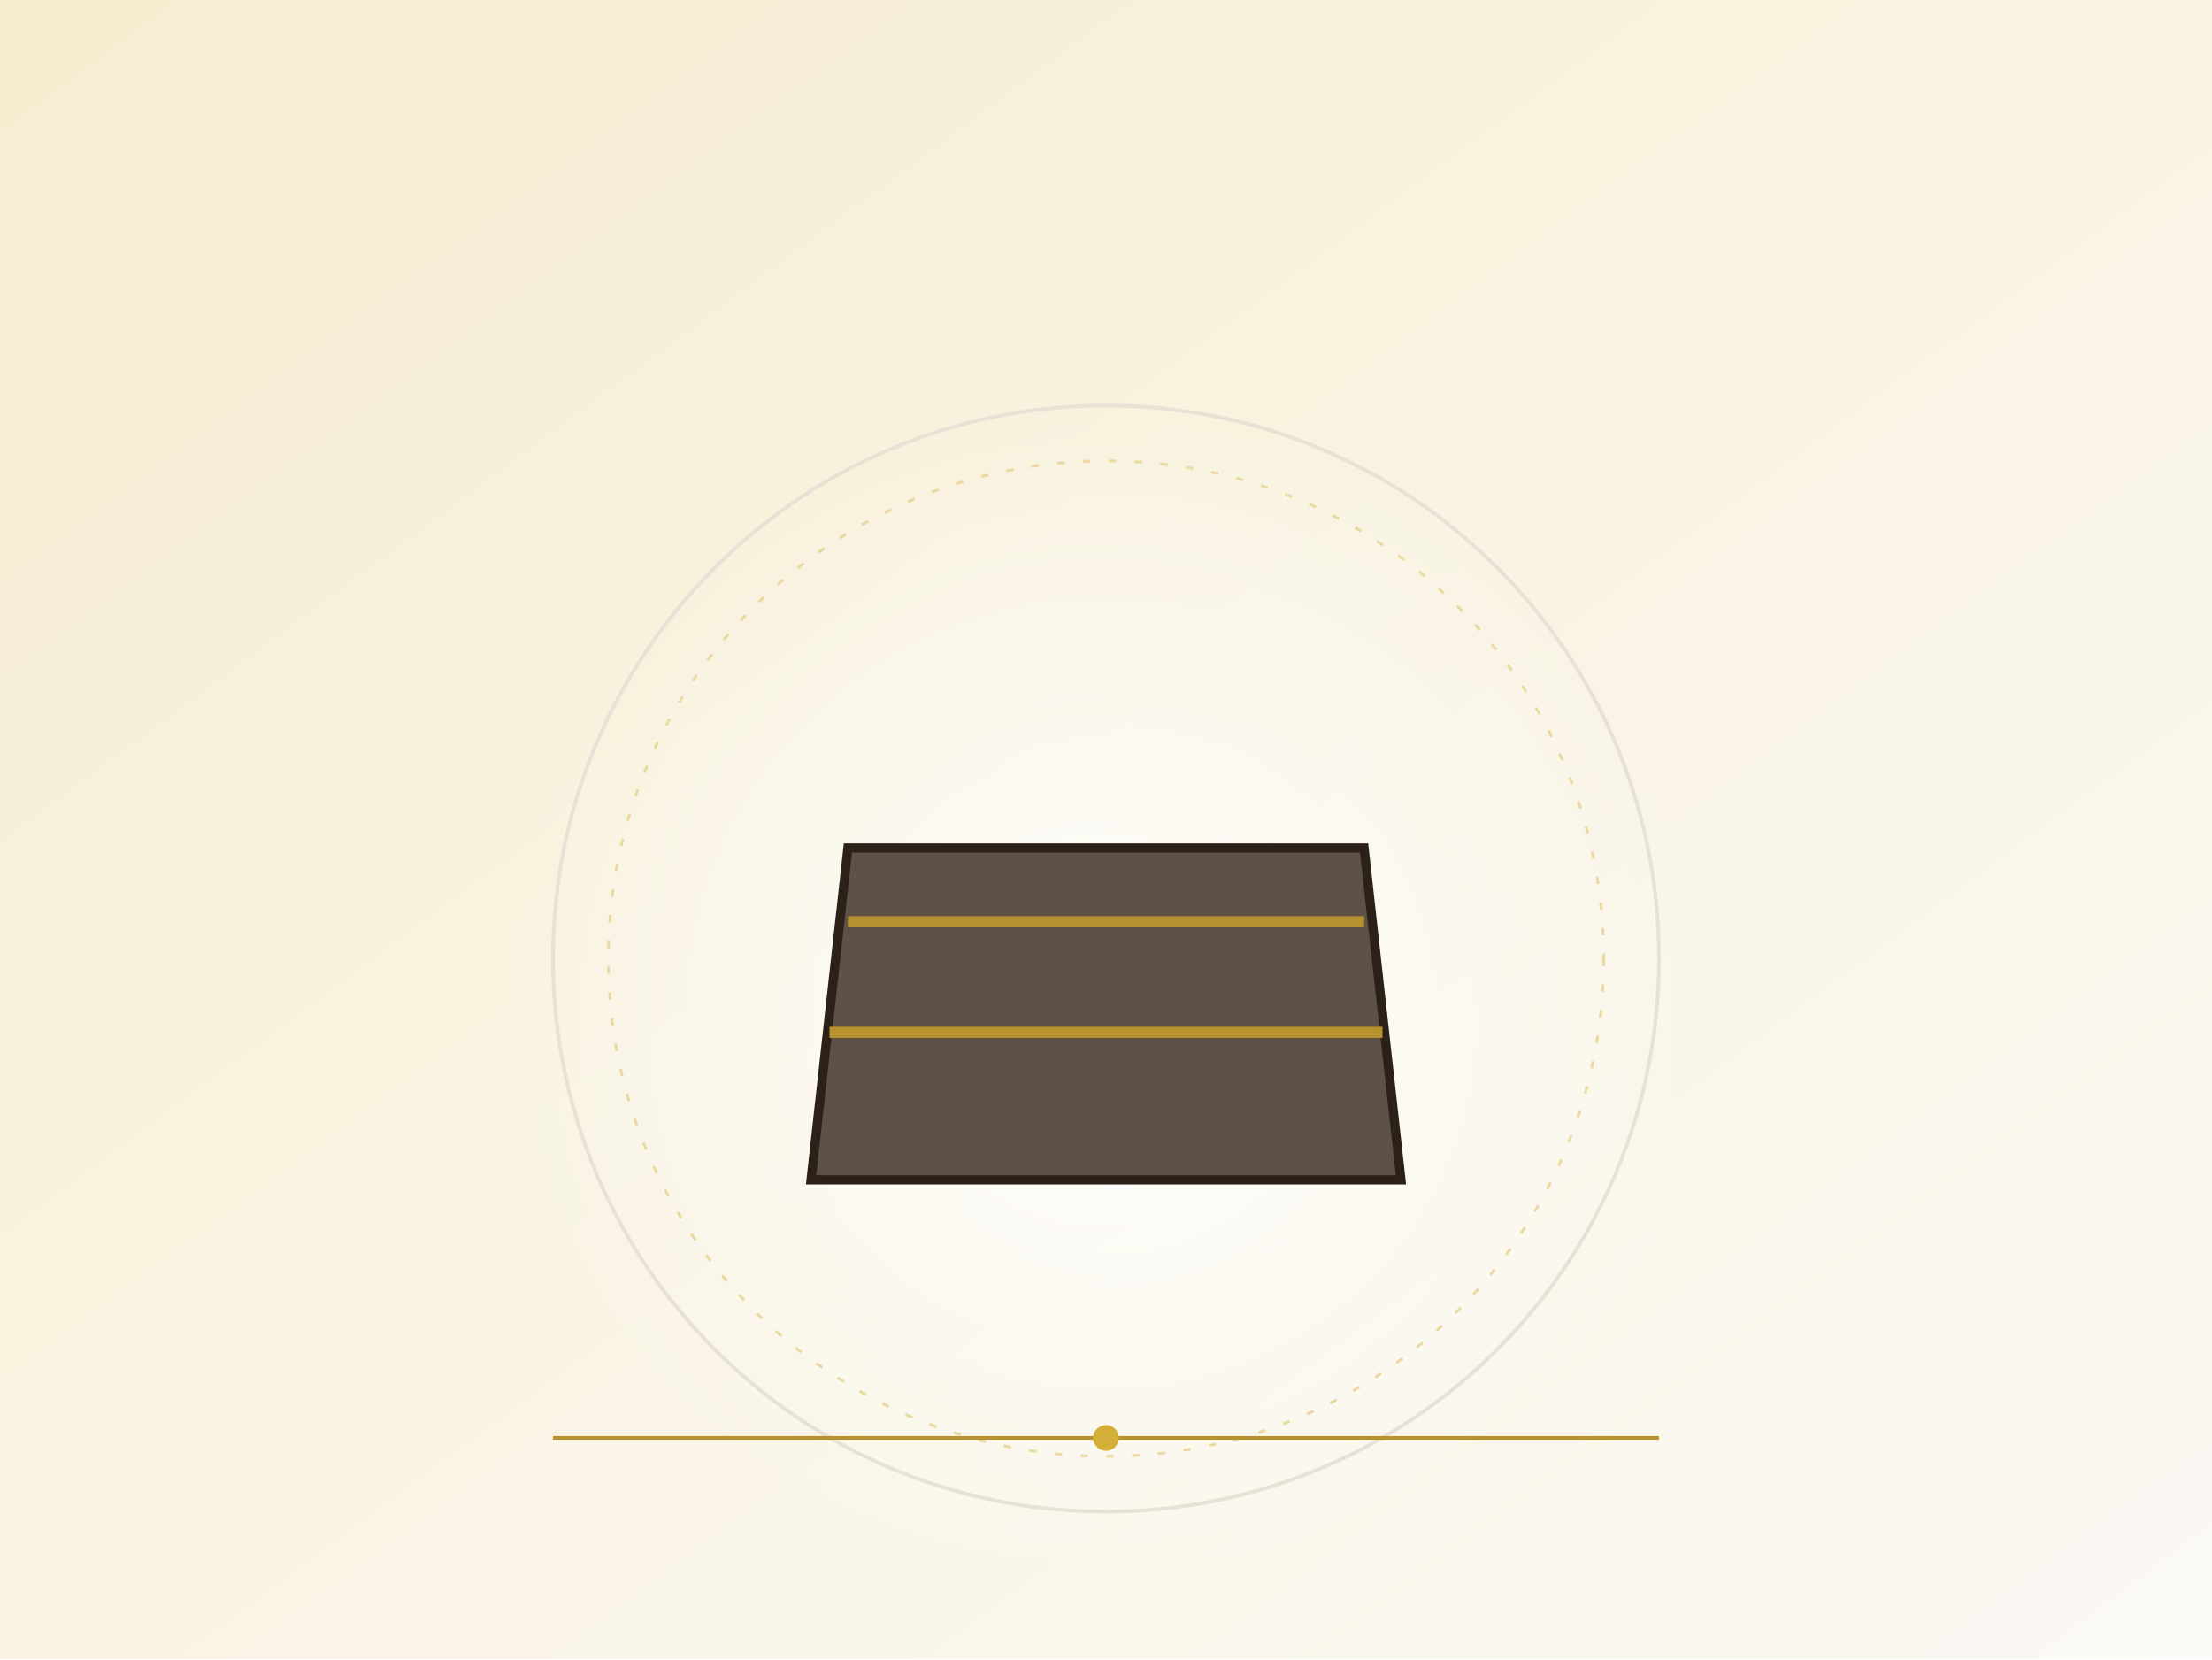
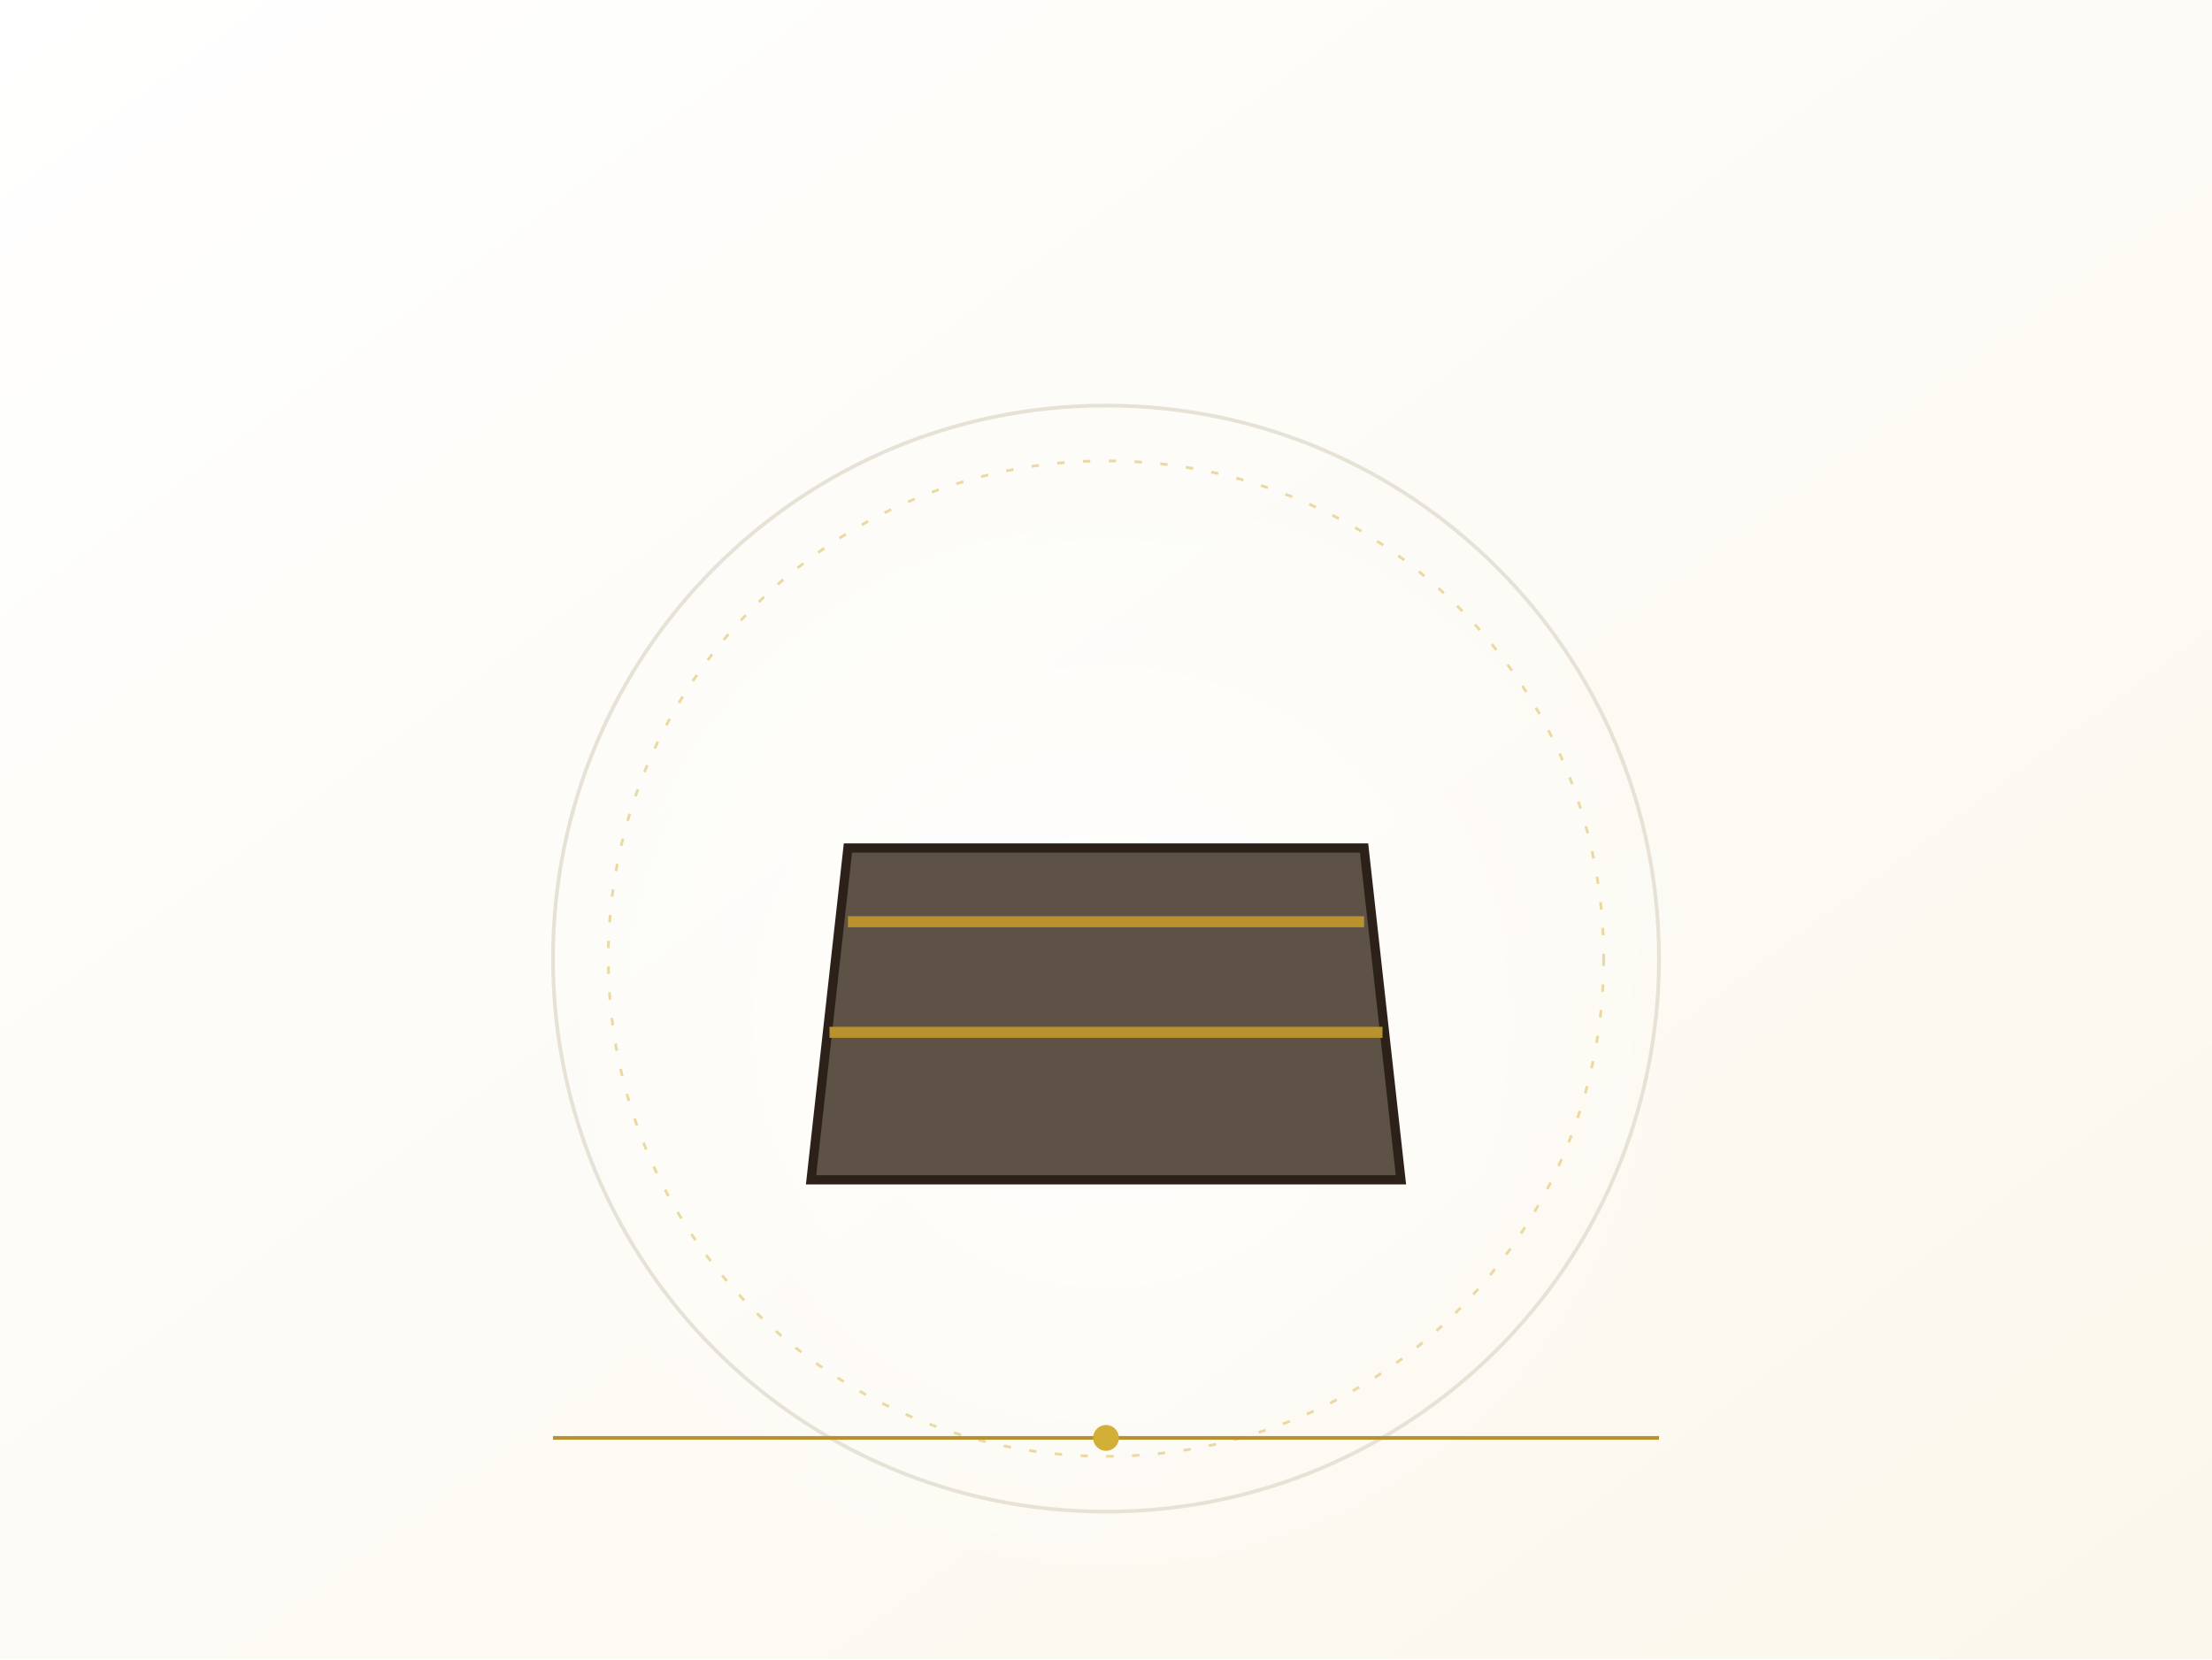
<svg xmlns="http://www.w3.org/2000/svg" viewBox="0 0 1200 900" width="1200" height="900" role="img">
  <defs>
    <linearGradient id="g" x1="0" y1="0" x2="1" y2="1">
-       <stop offset="0" stop-color="#F6EDD0" />
-       <stop offset="1" stop-color="#FBF9F5" />
+       <stop offset="0" stop-color="#FFFFFF" />
+       <stop offset="1" stop-color="#FBF7EC" />
    </linearGradient>
    <radialGradient id="r" cx="0.5" cy="0.55" r="0.5">
      <stop offset="0" stop-color="#FFFFFF" stop-opacity="0.9" />
      <stop offset="1" stop-color="#FFFFFF" stop-opacity="0" />
    </radialGradient>
  </defs>
  <rect width="1200" height="900" fill="url(#g)" />
  <circle cx="600" cy="520" r="330" fill="url(#r)" />
  <circle cx="600" cy="520" r="300" fill="none" stroke="#E7E1D6" stroke-width="2" />
  <circle cx="600" cy="520" r="270" fill="none" stroke="#EAD9A0" stroke-width="1.5" stroke-dasharray="4 10" />
  <g stroke="#2B2118" stroke-width="5">
    <path d="M460 460 L740 460 L760 640 L440 640Z" fill="#5E5246" />
    <path d="M460 500 L740 500 M450 560 L750 560" stroke="#B8922E" stroke-width="6" />
  </g>
  <path d="M300 780 L900 780" stroke="#B8922E" stroke-width="2" />
  <circle cx="600" cy="780" r="7" fill="#D4AF37" />
</svg>
